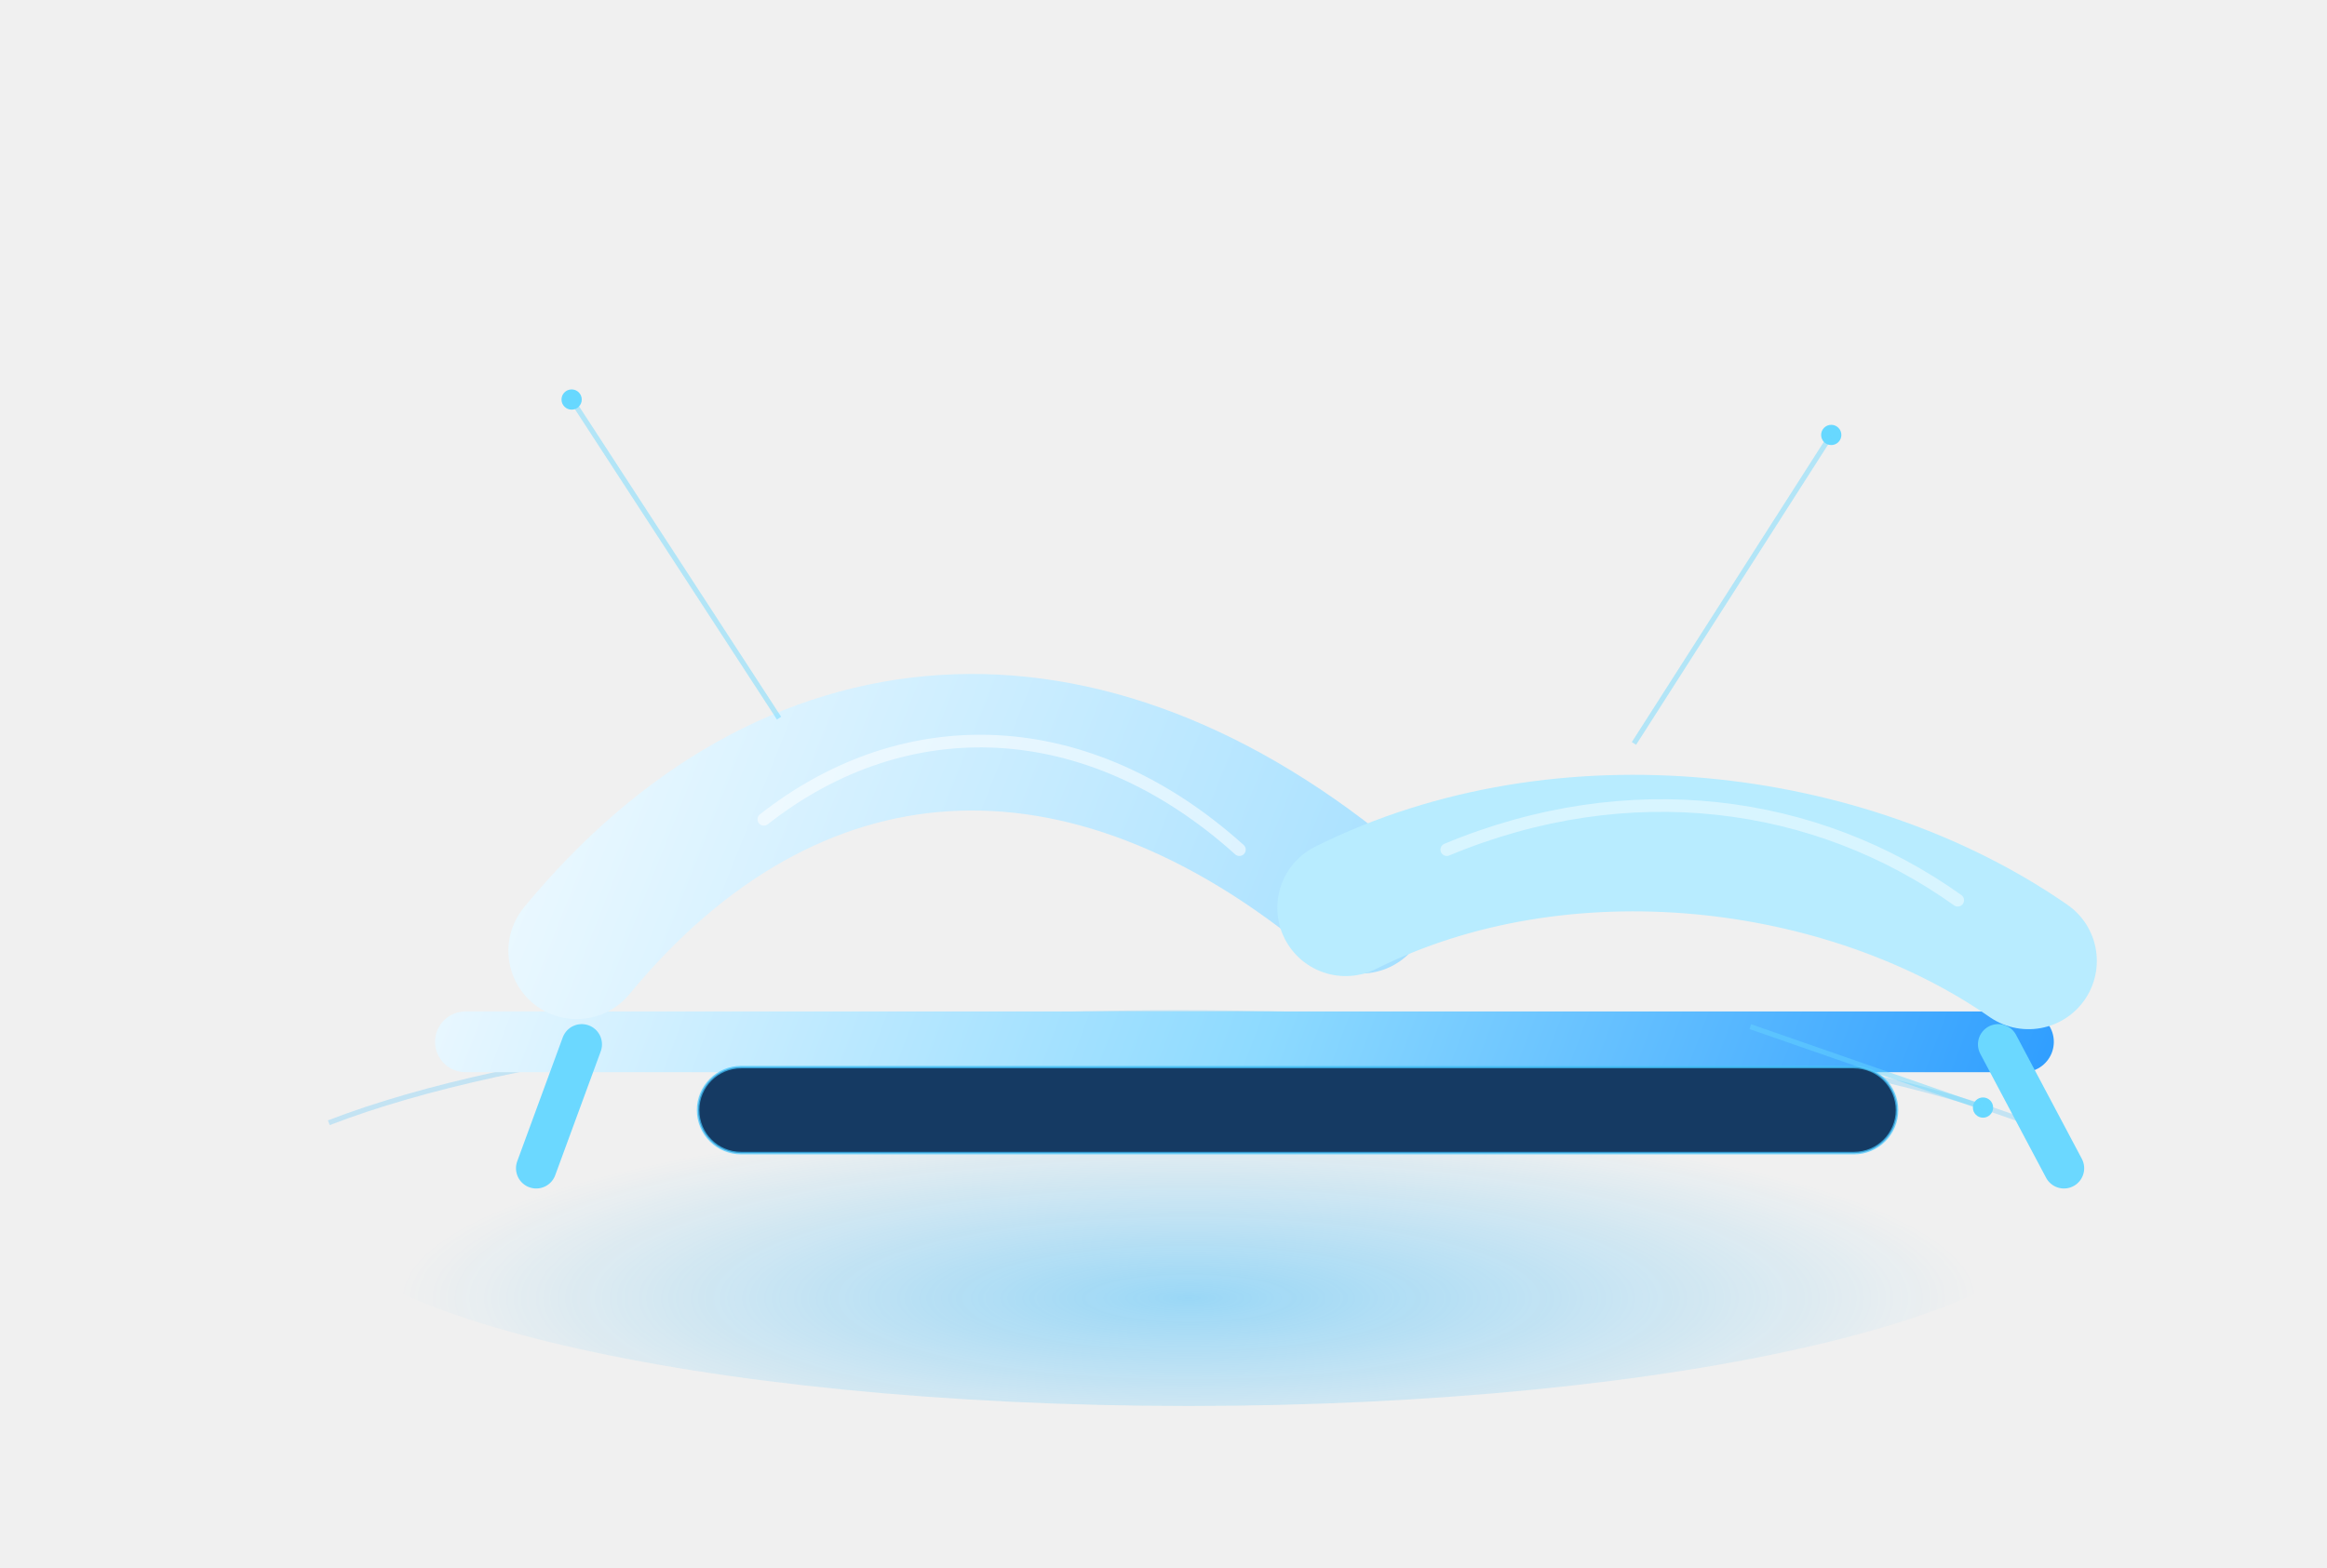
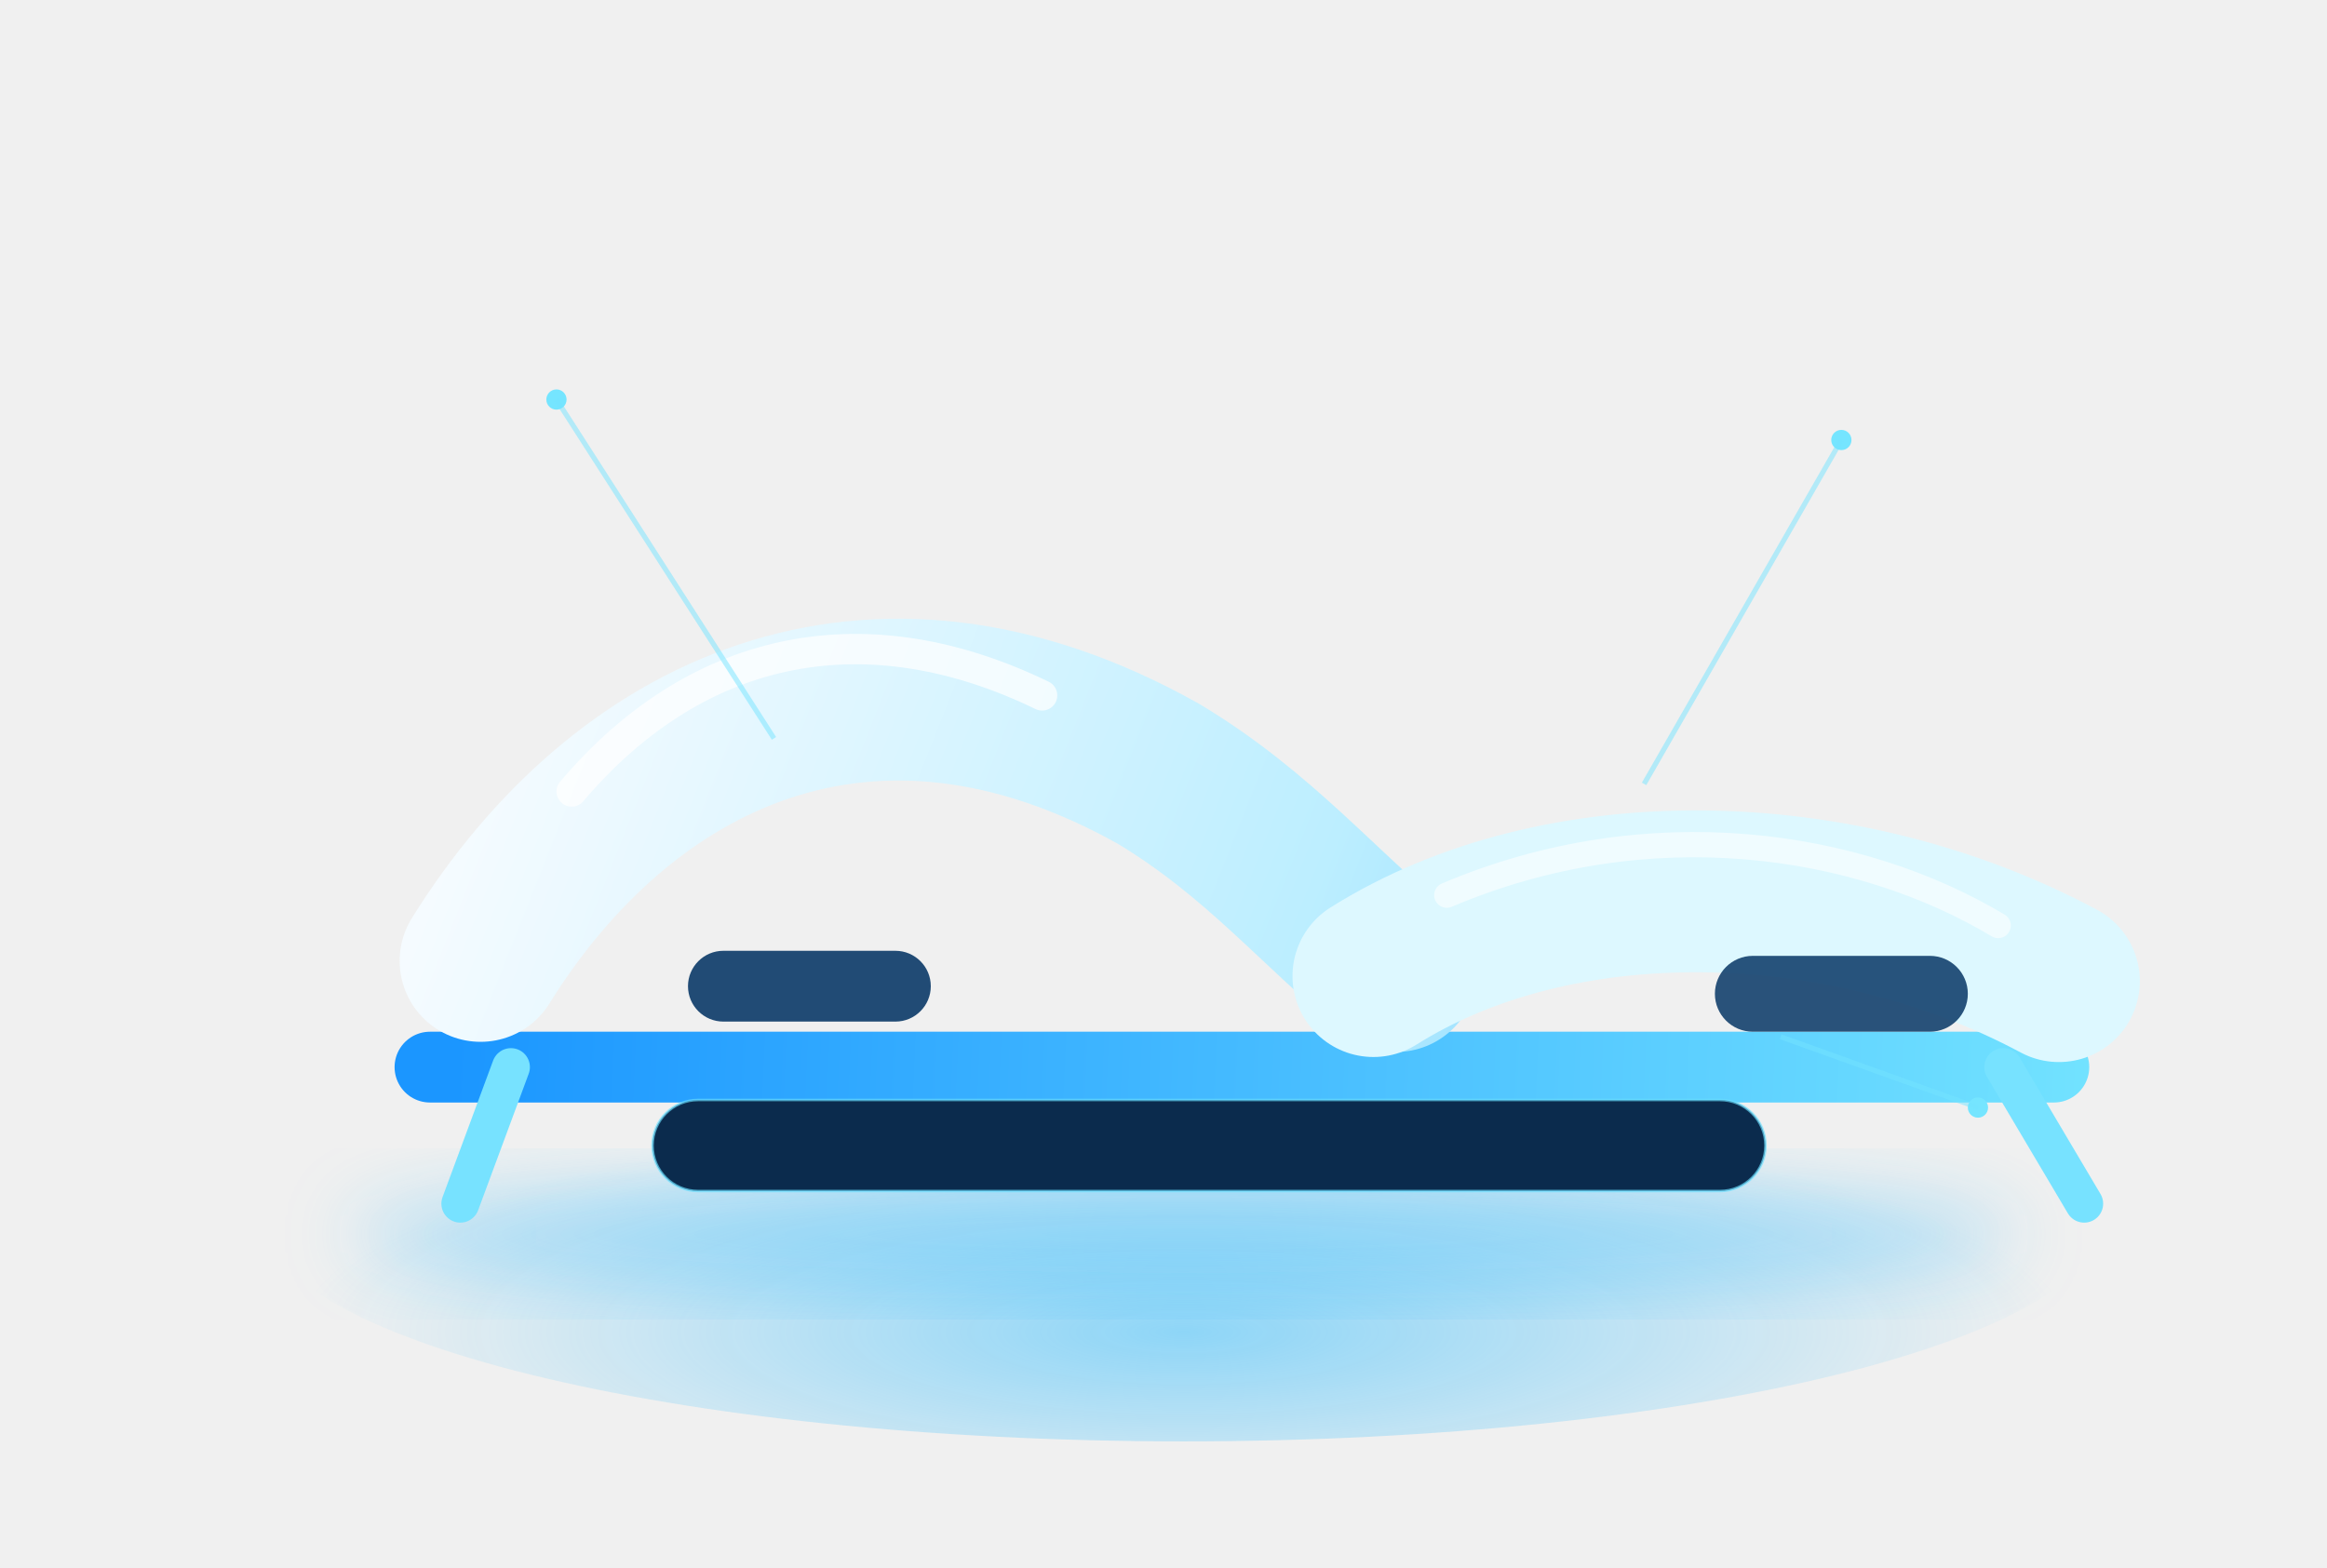
<svg xmlns="http://www.w3.org/2000/svg" width="920" height="620" viewBox="0 0 920 620" role="img" aria-label="Smart adjustable bed dark tech visual">
  <defs>
-     <linearGradient id="frame" x1="120" y1="180" x2="780" y2="430" gradientUnits="userSpaceOnUse">
+     <linearGradient id="base" x1="110" y1="410" x2="780" y2="440" gradientUnits="userSpaceOnUse">
+       <stop stop-color="#1B96FF" />
+       <stop offset="1" stop-color="#75E5FF" />
+     </linearGradient>
+     <linearGradient id="fabric" x1="160" y1="180" x2="740" y2="410" gradientUnits="userSpaceOnUse">
      <stop stop-color="#F5FBFF" />
-       <stop offset="0.5" stop-color="#8DDAFF" />
-       <stop offset="1" stop-color="#1D92FF" />
+       <stop offset="0.52" stop-color="#BCEEFF" />
+       <stop offset="1" stop-color="#63C9FF" />
    </linearGradient>
-     <linearGradient id="mattress" x1="180" y1="180" x2="760" y2="410" gradientUnits="userSpaceOnUse">
-       <stop stop-color="#EAF8FF" />
-       <stop offset="1" stop-color="#6BCBFF" />
-     </linearGradient>
-     <radialGradient id="glow" cx="50%" cy="74%" r="44%">
-       <stop stop-color="#25B6FF" stop-opacity="0.42" />
-       <stop offset="1" stop-color="#25B6FF" stop-opacity="0" />
+     <radialGradient id="glow" cx="50%" cy="76%" r="48%">
+       <stop stop-color="#24B9FF" stop-opacity="0.48" />
+       <stop offset="1" stop-color="#24B9FF" stop-opacity="0" />
    </radialGradient>
-     <filter id="soft" x="-20%" y="-40%" width="140%" height="180%">
-       <feGaussianBlur stdDeviation="12" />
+     <filter id="blur">
+       <feGaussianBlur stdDeviation="14" />
    </filter>
  </defs>
  <rect width="920" height="620" fill="none" />
-   <ellipse cx="470" cy="474" rx="350" ry="82" fill="url(#glow)" />
-   <path d="M130 444 C280 386 652 386 802 444" fill="none" stroke="#25B6FF" stroke-opacity="0.22" stroke-width="2" />
-   <path d="M172 454 H760" stroke="#25B6FF" stroke-opacity="0.48" stroke-width="4" stroke-linecap="round" filter="url(#soft)" />
-   <g transform="translate(80 30)">
-     <path d="M104 382 H720" stroke="url(#frame)" stroke-width="24" stroke-linecap="round" />
-     <path d="M148 346 C232 244 348 235 458 328" fill="none" stroke="url(#mattress)" stroke-width="54" stroke-linecap="round" />
-     <path d="M452 329 C538 286 650 300 722 350" fill="none" stroke="#B8ECFF" stroke-width="54" stroke-linecap="round" />
-     <path d="M150 383 L132 432 M710 383 L736 432" stroke="#6BD8FF" stroke-width="16" stroke-linecap="round" />
-     <rect x="196" y="392" width="474" height="34" rx="17" fill="#153A63" stroke="#43C6FF" stroke-opacity="0.7" />
-     <path d="M222 294 C278 250 350 252 410 306" fill="none" stroke="#FFFFFF" stroke-opacity="0.55" stroke-width="5" stroke-linecap="round" />
-     <path d="M492 306 C564 276 638 286 694 326" fill="none" stroke="#FFFFFF" stroke-opacity="0.45" stroke-width="5" stroke-linecap="round" />
+   <ellipse cx="468" cy="480" rx="365" ry="90" fill="url(#glow)" />
+   <ellipse cx="468" cy="488" rx="330" ry="28" fill="#1CB5FF" opacity="0.28" filter="url(#blur)" />
+   <g transform="translate(68 28)">
+     <path d="M102 394 H744" stroke="url(#base)" stroke-width="28" stroke-linecap="round" />
+     <path d="M134 394 L114 448 M724 394 L756 448" stroke="#77E2FF" stroke-width="15" stroke-linecap="round" />
+     <path d="M122 352 C178 262 276 214 390 278 C430 302 454 332 484 356" fill="none" stroke="url(#fabric)" stroke-width="64" stroke-linecap="round" />
+     <path d="M475 358 C548 312 660 314 746 360" fill="none" stroke="#DDF8FF" stroke-width="64" stroke-linecap="round" />
+     <path d="M158 285 C209 225 276 214 344 247" fill="none" stroke="#FFFFFF" stroke-width="12" stroke-linecap="round" opacity="0.72" />
+     <path d="M504 326 C584 292 667 305 722 338" fill="none" stroke="#FFFFFF" stroke-width="10" stroke-linecap="round" opacity="0.55" />
+     <rect x="190" y="407" width="440" height="36" rx="18" fill="#0B2B4D" stroke="#69DFFF" stroke-opacity="0.65" />
+     <rect x="204" y="348" width="96" height="28" rx="14" fill="#0F3D6A" opacity="0.92" />
+     <rect x="610" y="350" width="100" height="30" rx="15" fill="#0F3D6A" opacity="0.88" />
  </g>
-   <circle cx="226" cy="158" r="4" fill="#67D8FF" />
-   <circle cx="724" cy="172" r="4" fill="#67D8FF" />
-   <circle cx="784" cy="438" r="4" fill="#67D8FF" />
-   <path d="M226 158 L308 284 M724 172 L646 294 M784 438 L692 406" fill="none" stroke="#67D8FF" stroke-opacity="0.45" stroke-width="2" />
+   <circle cx="220" cy="158" r="4" fill="#75E5FF" />
+   <circle cx="728" cy="174" r="4" fill="#75E5FF" />
+   <circle cx="782" cy="438" r="4" fill="#75E5FF" />
+   <path d="M220 158 L306 292 M728 174 L650 310 M782 438 L704 410" fill="none" stroke="#75E5FF" stroke-opacity="0.5" stroke-width="2" />
</svg>
